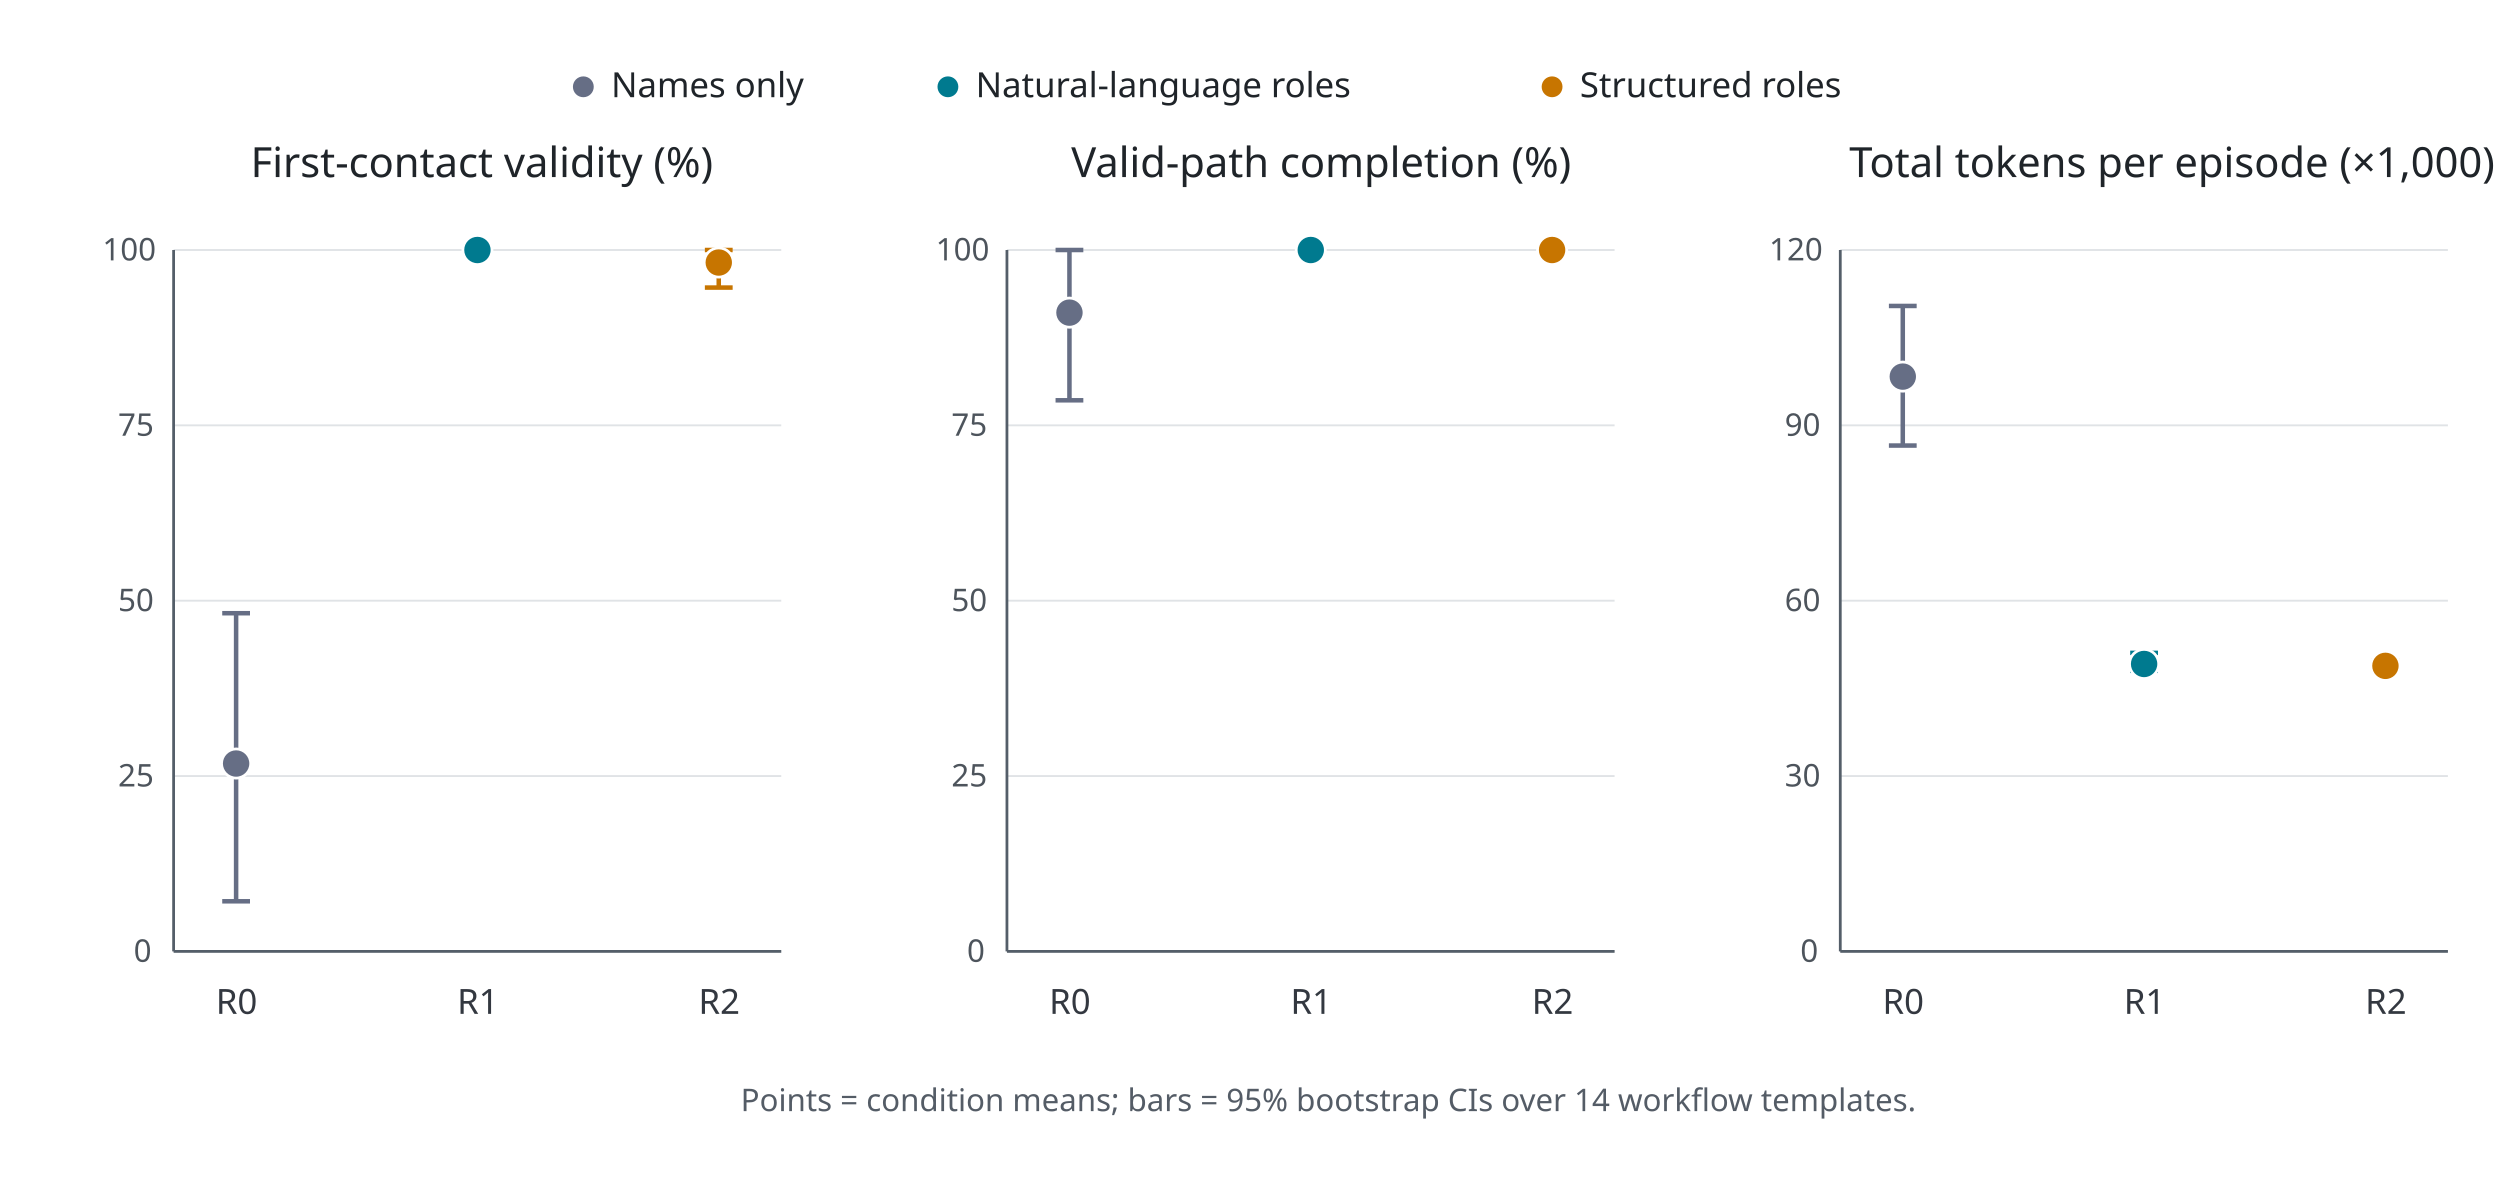
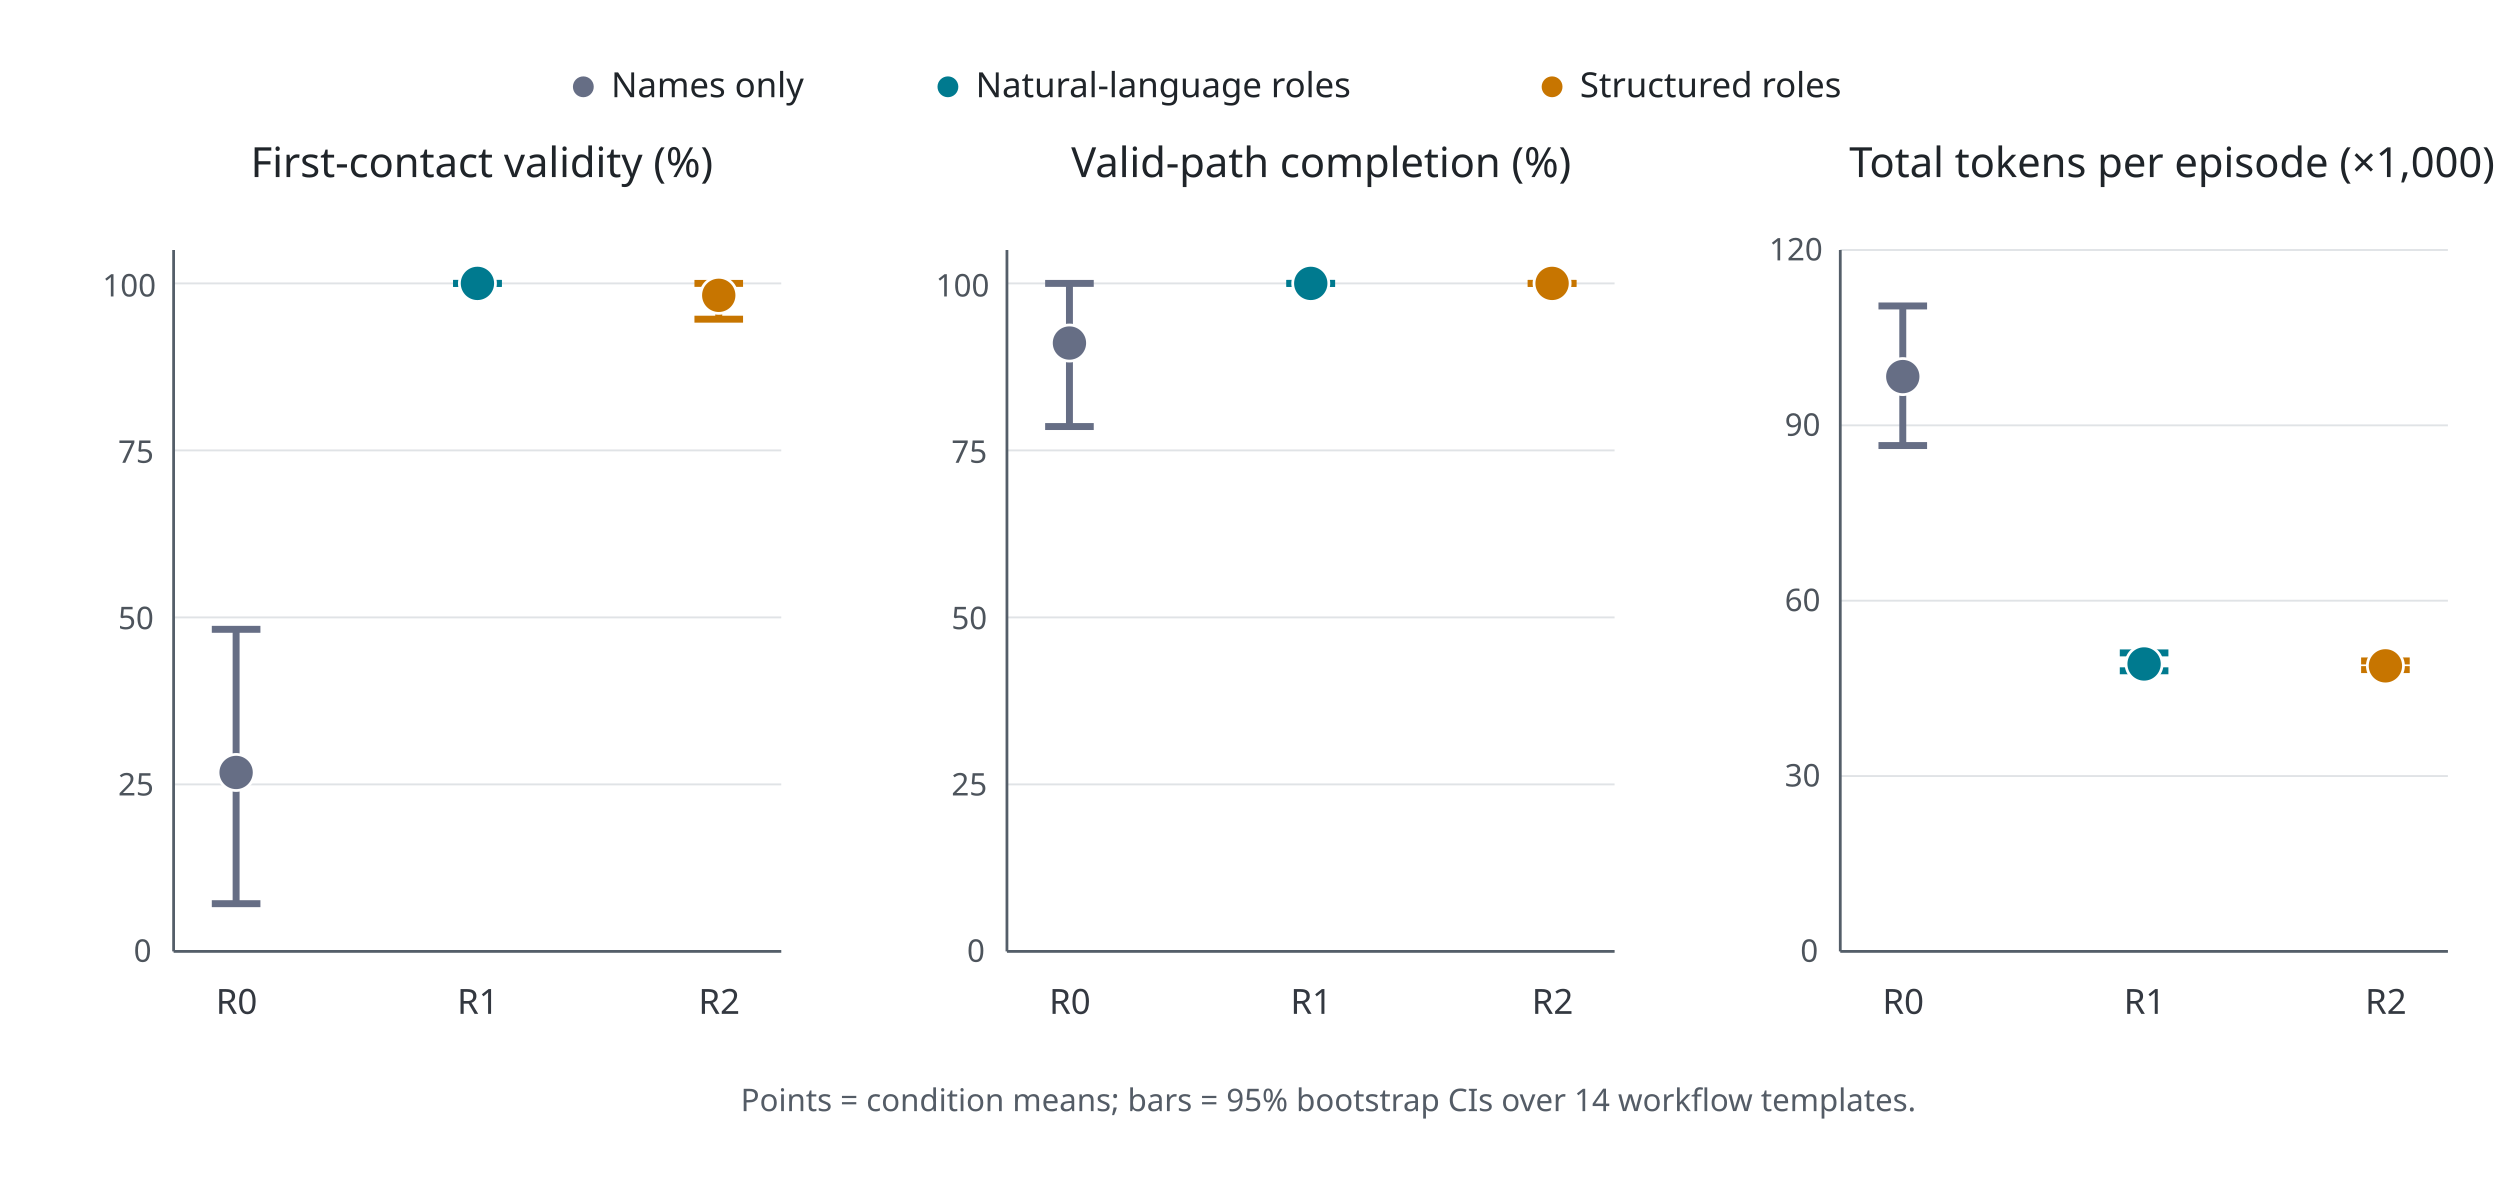
<svg xmlns="http://www.w3.org/2000/svg" width="720" height="340" preserveAspectRatio="xMinYMin meet" viewBox="0 0 720 340" version="1.0" fill-rule="evenodd">
  <clipPath id="clip">
    <rect x="0" y="0" width="720" height="340" />
  </clipPath>
  <g id="group" transform="scale(1,-1) translate(0,-340)" style="clip-path: url(#clip)">
    <g transform="">
      <circle cx="168" cy="315" r="3.4" style="stroke: rgb(100%,100%,100%); stroke-linecap: butt; stroke-width: 0.8; fill: rgb(40%,43%,52%); fill-rule: evenodd;" />
      <text x="176" y="312" style="font-family: Times-Roman; font-size: 10px;fill: rgb(12%,14%,16%); stroke:none;" transform="translate(0,624) scale(1,-1)">Names only</text>
      <circle cx="273" cy="315" r="3.4" style="stroke: rgb(100%,100%,100%); stroke-linecap: butt; stroke-width: 0.8; fill: rgb(0%,48%,56%); fill-rule: evenodd;" />
      <text x="281" y="312" style="font-family: Times-Roman; font-size: 10px;fill: rgb(12%,14%,16%); stroke:none;" transform="translate(0,624) scale(1,-1)">Natural-language roles</text>
      <circle cx="447" cy="315" r="3.4" style="stroke: rgb(100%,100%,100%); stroke-linecap: butt; stroke-width: 0.8; fill: rgb(78%,46%,0%); fill-rule: evenodd;" />
      <text x="455" y="312" style="font-family: Times-Roman; font-size: 10px;fill: rgb(12%,14%,16%); stroke:none;" transform="translate(0,624) scale(1,-1)">Structured roles</text>
      <text x="72.178" y="289" style="font-family: Times-Bold; font-size: 12px;fill: rgb(12%,14%,16%); stroke:none;" transform="translate(0,578) scale(1,-1)">First-contact validity (%)</text>
      <path d="M 50,66 L 225,66 Z" style="stroke: rgb(88%,89%,90%); stroke-linecap: butt; stroke-width: 0.55;" />
      <text x="38.5" y="63.0" style="font-family: Times-Roman; font-size: 9px;fill: rgb(30%,33%,36%); stroke:none;" transform="translate(0,126) scale(1,-1)">0</text>
-       <path d="M 50,116.5 L 225,116.5 Z" style="stroke: rgb(88%,89%,90%); stroke-linecap: butt; stroke-width: 0.55;" />
-       <text x="34.0" y="113.5" style="font-family: Times-Roman; font-size: 9px;fill: rgb(30%,33%,36%); stroke:none;" transform="translate(0,227) scale(1,-1)">25</text>
-       <path d="M 50,167 L 225,167 Z" style="stroke: rgb(88%,89%,90%); stroke-linecap: butt; stroke-width: 0.55;" />
-       <text x="34.0" y="164.0" style="font-family: Times-Roman; font-size: 9px;fill: rgb(30%,33%,36%); stroke:none;" transform="translate(0,328) scale(1,-1)">50</text>
-       <path d="M 50,217.5 L 225,217.5 Z" style="stroke: rgb(88%,89%,90%); stroke-linecap: butt; stroke-width: 0.55;" />
-       <text x="34.0" y="214.5" style="font-family: Times-Roman; font-size: 9px;fill: rgb(30%,33%,36%); stroke:none;" transform="translate(0,429) scale(1,-1)">75</text>
-       <path d="M 50,268 L 225,268 Z" style="stroke: rgb(88%,89%,90%); stroke-linecap: butt; stroke-width: 0.55;" />
-       <text x="29.5" y="265.0" style="font-family: Times-Roman; font-size: 9px;fill: rgb(30%,33%,36%); stroke:none;" transform="translate(0,530) scale(1,-1)">100</text>
+       <path d="M 50,114.095 L 225,114.095 Z" style="stroke: rgb(88%,89%,90%); stroke-linecap: butt; stroke-width: 0.55;" />
+       <text x="34.0" y="111.095" style="font-family: Times-Roman; font-size: 9px;fill: rgb(30%,33%,36%); stroke:none;" transform="translate(0,222) scale(1,-1)">25</text>
+       <path d="M 50,162.19 L 225,162.19 Z" style="stroke: rgb(88%,89%,90%); stroke-linecap: butt; stroke-width: 0.55;" />
+       <text x="34.0" y="159.19" style="font-family: Times-Roman; font-size: 9px;fill: rgb(30%,33%,36%); stroke:none;" transform="translate(0,318) scale(1,-1)">50</text>
+       <path d="M 50,210.286 L 225,210.286 Z" style="stroke: rgb(88%,89%,90%); stroke-linecap: butt; stroke-width: 0.55;" />
+       <text x="34.0" y="207.286" style="font-family: Times-Roman; font-size: 9px;fill: rgb(30%,33%,36%); stroke:none;" transform="translate(0,414) scale(1,-1)">75</text>
+       <path d="M 50,258.381 L 225,258.381 Z" style="stroke: rgb(88%,89%,90%); stroke-linecap: butt; stroke-width: 0.55;" />
+       <text x="29.5" y="255.381" style="font-family: Times-Roman; font-size: 9px;fill: rgb(30%,33%,36%); stroke:none;" transform="translate(0,510) scale(1,-1)">100</text>
      <path d="M 50,66 L 50,268 Z" style="stroke: rgb(33%,37%,41%); stroke-linecap: butt; stroke-width: 0.8;" />
      <path d="M 50,66 L 225,66 Z" style="stroke: rgb(33%,37%,41%); stroke-linecap: butt; stroke-width: 0.8;" />
-       <path d="M 68,120.107 L 68,120.107 Z" style="stroke: rgb(40%,43%,52%); stroke-linecap: butt; stroke-width: 1.3;" />
-       <path d="M 68,80.429 L 68,163.393 Z" style="stroke: rgb(40%,43%,52%); stroke-linecap: butt; stroke-width: 1.3;" />
-       <path d="M 64,80.429 L 72,80.429 Z" style="stroke: rgb(40%,43%,52%); stroke-linecap: butt; stroke-width: 1.3;" />
-       <path d="M 64,163.393 L 72,163.393 Z" style="stroke: rgb(40%,43%,52%); stroke-linecap: butt; stroke-width: 1.3;" />
-       <circle cx="68" cy="120.107" r="4.2" style="stroke: rgb(100%,100%,100%); stroke-linecap: butt; stroke-width: 0.8; fill: rgb(40%,43%,52%); fill-rule: evenodd;" />
+       <path d="M 68,117.531 L 68,117.531 Z" style="stroke: rgb(40%,43%,52%); stroke-linecap: butt; stroke-width: 2.0;" />
+       <path d="M 68,79.741 L 68,158.755 Z" style="stroke: rgb(40%,43%,52%); stroke-linecap: butt; stroke-width: 2.0;" />
+       <path d="M 61,79.741 L 75,79.741 Z" style="stroke: rgb(40%,43%,52%); stroke-linecap: butt; stroke-width: 2.0;" />
+       <path d="M 61,158.755 L 75,158.755 Z" style="stroke: rgb(40%,43%,52%); stroke-linecap: butt; stroke-width: 2.0;" />
+       <circle cx="68" cy="117.531" r="5.2" style="stroke: rgb(100%,100%,100%); stroke-linecap: butt; stroke-width: 0.8; fill: rgb(40%,43%,52%); fill-rule: evenodd;" />
      <text x="62.165" y="48" style="font-family: Times-Roman; font-size: 10px;fill: rgb(20%,22%,25%); stroke:none;" transform="translate(0,96) scale(1,-1)">R0</text>
-       <path d="M 137.5,268 L 137.5,268 Z" style="stroke: rgb(0%,48%,56%); stroke-linecap: butt; stroke-width: 1.3;" />
-       <path d="M 137.5,268 L 137.5,268 Z" style="stroke: rgb(0%,48%,56%); stroke-linecap: butt; stroke-width: 1.3;" />
-       <path d="M 133.5,268 L 141.5,268 Z" style="stroke: rgb(0%,48%,56%); stroke-linecap: butt; stroke-width: 1.3;" />
-       <path d="M 133.5,268 L 141.5,268 Z" style="stroke: rgb(0%,48%,56%); stroke-linecap: butt; stroke-width: 1.3;" />
-       <circle cx="137.5" cy="268.0" r="4.2" style="stroke: rgb(100%,100%,100%); stroke-linecap: butt; stroke-width: 0.8; fill: rgb(0%,48%,56%); fill-rule: evenodd;" />
+       <path d="M 137.5,258.381 L 137.5,258.381 Z" style="stroke: rgb(0%,48%,56%); stroke-linecap: butt; stroke-width: 2.0;" />
+       <path d="M 137.5,258.381 L 137.5,258.381 Z" style="stroke: rgb(0%,48%,56%); stroke-linecap: butt; stroke-width: 2.0;" />
+       <path d="M 130.5,258.381 L 144.5,258.381 Z" style="stroke: rgb(0%,48%,56%); stroke-linecap: butt; stroke-width: 2.0;" />
+       <path d="M 130.5,258.381 L 144.5,258.381 Z" style="stroke: rgb(0%,48%,56%); stroke-linecap: butt; stroke-width: 2.0;" />
+       <circle cx="137.5" cy="258.381" r="5.2" style="stroke: rgb(100%,100%,100%); stroke-linecap: butt; stroke-width: 0.8; fill: rgb(0%,48%,56%); fill-rule: evenodd;" />
      <text x="131.665" y="48" style="font-family: Times-Roman; font-size: 10px;fill: rgb(20%,22%,25%); stroke:none;" transform="translate(0,96) scale(1,-1)">R1</text>
-       <path d="M 207,264.393 L 207,264.393 Z" style="stroke: rgb(78%,46%,0%); stroke-linecap: butt; stroke-width: 1.3;" />
-       <path d="M 207,257.179 L 207,268 Z" style="stroke: rgb(78%,46%,0%); stroke-linecap: butt; stroke-width: 1.3;" />
-       <path d="M 203,257.179 L 211,257.179 Z" style="stroke: rgb(78%,46%,0%); stroke-linecap: butt; stroke-width: 1.3;" />
-       <path d="M 203,268 L 211,268 Z" style="stroke: rgb(78%,46%,0%); stroke-linecap: butt; stroke-width: 1.3;" />
-       <circle cx="207" cy="264.393" r="4.2" style="stroke: rgb(100%,100%,100%); stroke-linecap: butt; stroke-width: 0.8; fill: rgb(78%,46%,0%); fill-rule: evenodd;" />
+       <path d="M 207,254.946 L 207,254.946 Z" style="stroke: rgb(78%,46%,0%); stroke-linecap: butt; stroke-width: 2.0;" />
+       <path d="M 207,248.075 L 207,258.381 Z" style="stroke: rgb(78%,46%,0%); stroke-linecap: butt; stroke-width: 2.0;" />
+       <path d="M 200,248.075 L 214,248.075 Z" style="stroke: rgb(78%,46%,0%); stroke-linecap: butt; stroke-width: 2.0;" />
+       <path d="M 200,258.381 L 214,258.381 Z" style="stroke: rgb(78%,46%,0%); stroke-linecap: butt; stroke-width: 2.0;" />
+       <circle cx="207" cy="254.946" r="5.2" style="stroke: rgb(100%,100%,100%); stroke-linecap: butt; stroke-width: 0.8; fill: rgb(78%,46%,0%); fill-rule: evenodd;" />
      <text x="201.165" y="48" style="font-family: Times-Roman; font-size: 10px;fill: rgb(20%,22%,25%); stroke:none;" transform="translate(0,96) scale(1,-1)">R2</text>
      <text x="308.5" y="289" style="font-family: Times-Bold; font-size: 12px;fill: rgb(12%,14%,16%); stroke:none;" transform="translate(0,578) scale(1,-1)">Valid-path completion (%)</text>
      <path d="M 290,66 L 465,66 Z" style="stroke: rgb(88%,89%,90%); stroke-linecap: butt; stroke-width: 0.55;" />
      <text x="278.5" y="63.0" style="font-family: Times-Roman; font-size: 9px;fill: rgb(30%,33%,36%); stroke:none;" transform="translate(0,126) scale(1,-1)">0</text>
-       <path d="M 290,116.5 L 465,116.5 Z" style="stroke: rgb(88%,89%,90%); stroke-linecap: butt; stroke-width: 0.55;" />
-       <text x="274.0" y="113.5" style="font-family: Times-Roman; font-size: 9px;fill: rgb(30%,33%,36%); stroke:none;" transform="translate(0,227) scale(1,-1)">25</text>
-       <path d="M 290,167 L 465,167 Z" style="stroke: rgb(88%,89%,90%); stroke-linecap: butt; stroke-width: 0.55;" />
-       <text x="274.0" y="164.0" style="font-family: Times-Roman; font-size: 9px;fill: rgb(30%,33%,36%); stroke:none;" transform="translate(0,328) scale(1,-1)">50</text>
-       <path d="M 290,217.5 L 465,217.5 Z" style="stroke: rgb(88%,89%,90%); stroke-linecap: butt; stroke-width: 0.55;" />
-       <text x="274.0" y="214.5" style="font-family: Times-Roman; font-size: 9px;fill: rgb(30%,33%,36%); stroke:none;" transform="translate(0,429) scale(1,-1)">75</text>
-       <path d="M 290,268 L 465,268 Z" style="stroke: rgb(88%,89%,90%); stroke-linecap: butt; stroke-width: 0.55;" />
-       <text x="269.5" y="265.0" style="font-family: Times-Roman; font-size: 9px;fill: rgb(30%,33%,36%); stroke:none;" transform="translate(0,530) scale(1,-1)">100</text>
+       <path d="M 290,114.095 L 465,114.095 Z" style="stroke: rgb(88%,89%,90%); stroke-linecap: butt; stroke-width: 0.55;" />
+       <text x="274.0" y="111.095" style="font-family: Times-Roman; font-size: 9px;fill: rgb(30%,33%,36%); stroke:none;" transform="translate(0,222) scale(1,-1)">25</text>
+       <path d="M 290,162.19 L 465,162.19 Z" style="stroke: rgb(88%,89%,90%); stroke-linecap: butt; stroke-width: 0.55;" />
+       <text x="274.0" y="159.19" style="font-family: Times-Roman; font-size: 9px;fill: rgb(30%,33%,36%); stroke:none;" transform="translate(0,318) scale(1,-1)">50</text>
+       <path d="M 290,210.286 L 465,210.286 Z" style="stroke: rgb(88%,89%,90%); stroke-linecap: butt; stroke-width: 0.55;" />
+       <text x="274.0" y="207.286" style="font-family: Times-Roman; font-size: 9px;fill: rgb(30%,33%,36%); stroke:none;" transform="translate(0,414) scale(1,-1)">75</text>
+       <path d="M 290,258.381 L 465,258.381 Z" style="stroke: rgb(88%,89%,90%); stroke-linecap: butt; stroke-width: 0.55;" />
+       <text x="269.5" y="255.381" style="font-family: Times-Roman; font-size: 9px;fill: rgb(30%,33%,36%); stroke:none;" transform="translate(0,510) scale(1,-1)">100</text>
      <path d="M 290,66 L 290,268 Z" style="stroke: rgb(33%,37%,41%); stroke-linecap: butt; stroke-width: 0.8;" />
      <path d="M 290,66 L 465,66 Z" style="stroke: rgb(33%,37%,41%); stroke-linecap: butt; stroke-width: 0.8;" />
-       <path d="M 308,249.964 L 308,249.964 Z" style="stroke: rgb(40%,43%,52%); stroke-linecap: butt; stroke-width: 1.3;" />
-       <path d="M 308,224.714 L 308,268 Z" style="stroke: rgb(40%,43%,52%); stroke-linecap: butt; stroke-width: 1.3;" />
-       <path d="M 304,224.714 L 312,224.714 Z" style="stroke: rgb(40%,43%,52%); stroke-linecap: butt; stroke-width: 1.3;" />
-       <path d="M 304,268 L 312,268 Z" style="stroke: rgb(40%,43%,52%); stroke-linecap: butt; stroke-width: 1.3;" />
-       <circle cx="308" cy="249.964" r="4.2" style="stroke: rgb(100%,100%,100%); stroke-linecap: butt; stroke-width: 0.8; fill: rgb(40%,43%,52%); fill-rule: evenodd;" />
+       <path d="M 308,241.204 L 308,241.204 Z" style="stroke: rgb(40%,43%,52%); stroke-linecap: butt; stroke-width: 2.0;" />
+       <path d="M 308,217.156 L 308,258.381 Z" style="stroke: rgb(40%,43%,52%); stroke-linecap: butt; stroke-width: 2.0;" />
+       <path d="M 301,217.156 L 315,217.156 Z" style="stroke: rgb(40%,43%,52%); stroke-linecap: butt; stroke-width: 2.0;" />
+       <path d="M 301,258.381 L 315,258.381 Z" style="stroke: rgb(40%,43%,52%); stroke-linecap: butt; stroke-width: 2.0;" />
+       <circle cx="308" cy="241.204" r="5.2" style="stroke: rgb(100%,100%,100%); stroke-linecap: butt; stroke-width: 0.8; fill: rgb(40%,43%,52%); fill-rule: evenodd;" />
      <text x="302.165" y="48" style="font-family: Times-Roman; font-size: 10px;fill: rgb(20%,22%,25%); stroke:none;" transform="translate(0,96) scale(1,-1)">R0</text>
-       <path d="M 377.5,268 L 377.5,268 Z" style="stroke: rgb(0%,48%,56%); stroke-linecap: butt; stroke-width: 1.3;" />
-       <path d="M 377.5,268 L 377.5,268 Z" style="stroke: rgb(0%,48%,56%); stroke-linecap: butt; stroke-width: 1.3;" />
-       <path d="M 373.5,268 L 381.5,268 Z" style="stroke: rgb(0%,48%,56%); stroke-linecap: butt; stroke-width: 1.3;" />
-       <path d="M 373.5,268 L 381.5,268 Z" style="stroke: rgb(0%,48%,56%); stroke-linecap: butt; stroke-width: 1.3;" />
-       <circle cx="377.5" cy="268.0" r="4.2" style="stroke: rgb(100%,100%,100%); stroke-linecap: butt; stroke-width: 0.8; fill: rgb(0%,48%,56%); fill-rule: evenodd;" />
+       <path d="M 377.5,258.381 L 377.5,258.381 Z" style="stroke: rgb(0%,48%,56%); stroke-linecap: butt; stroke-width: 2.0;" />
+       <path d="M 377.5,258.381 L 377.5,258.381 Z" style="stroke: rgb(0%,48%,56%); stroke-linecap: butt; stroke-width: 2.0;" />
+       <path d="M 370.5,258.381 L 384.5,258.381 Z" style="stroke: rgb(0%,48%,56%); stroke-linecap: butt; stroke-width: 2.0;" />
+       <path d="M 370.5,258.381 L 384.5,258.381 Z" style="stroke: rgb(0%,48%,56%); stroke-linecap: butt; stroke-width: 2.0;" />
+       <circle cx="377.5" cy="258.381" r="5.2" style="stroke: rgb(100%,100%,100%); stroke-linecap: butt; stroke-width: 0.8; fill: rgb(0%,48%,56%); fill-rule: evenodd;" />
      <text x="371.665" y="48" style="font-family: Times-Roman; font-size: 10px;fill: rgb(20%,22%,25%); stroke:none;" transform="translate(0,96) scale(1,-1)">R1</text>
-       <path d="M 447,268 L 447,268 Z" style="stroke: rgb(78%,46%,0%); stroke-linecap: butt; stroke-width: 1.3;" />
-       <path d="M 447,268 L 447,268 Z" style="stroke: rgb(78%,46%,0%); stroke-linecap: butt; stroke-width: 1.3;" />
-       <path d="M 443,268 L 451,268 Z" style="stroke: rgb(78%,46%,0%); stroke-linecap: butt; stroke-width: 1.3;" />
-       <path d="M 443,268 L 451,268 Z" style="stroke: rgb(78%,46%,0%); stroke-linecap: butt; stroke-width: 1.3;" />
-       <circle cx="447" cy="268.0" r="4.2" style="stroke: rgb(100%,100%,100%); stroke-linecap: butt; stroke-width: 0.8; fill: rgb(78%,46%,0%); fill-rule: evenodd;" />
+       <path d="M 447,258.381 L 447,258.381 Z" style="stroke: rgb(78%,46%,0%); stroke-linecap: butt; stroke-width: 2.0;" />
+       <path d="M 447,258.381 L 447,258.381 Z" style="stroke: rgb(78%,46%,0%); stroke-linecap: butt; stroke-width: 2.0;" />
+       <path d="M 440,258.381 L 454,258.381 Z" style="stroke: rgb(78%,46%,0%); stroke-linecap: butt; stroke-width: 2.0;" />
+       <path d="M 440,258.381 L 454,258.381 Z" style="stroke: rgb(78%,46%,0%); stroke-linecap: butt; stroke-width: 2.0;" />
+       <circle cx="447" cy="258.381" r="5.2" style="stroke: rgb(100%,100%,100%); stroke-linecap: butt; stroke-width: 0.8; fill: rgb(78%,46%,0%); fill-rule: evenodd;" />
      <text x="441.165" y="48" style="font-family: Times-Roman; font-size: 10px;fill: rgb(20%,22%,25%); stroke:none;" transform="translate(0,96) scale(1,-1)">R2</text>
      <text x="532.582" y="289" style="font-family: Times-Bold; font-size: 12px;fill: rgb(12%,14%,16%); stroke:none;" transform="translate(0,578) scale(1,-1)">Total tokens per episode (×1,000)</text>
      <path d="M 530,66 L 705,66 Z" style="stroke: rgb(88%,89%,90%); stroke-linecap: butt; stroke-width: 0.55;" />
      <text x="518.5" y="63.0" style="font-family: Times-Roman; font-size: 9px;fill: rgb(30%,33%,36%); stroke:none;" transform="translate(0,126) scale(1,-1)">0</text>
      <path d="M 530,116.5 L 705,116.5 Z" style="stroke: rgb(88%,89%,90%); stroke-linecap: butt; stroke-width: 0.55;" />
      <text x="514.0" y="113.5" style="font-family: Times-Roman; font-size: 9px;fill: rgb(30%,33%,36%); stroke:none;" transform="translate(0,227) scale(1,-1)">30</text>
      <path d="M 530,167 L 705,167 Z" style="stroke: rgb(88%,89%,90%); stroke-linecap: butt; stroke-width: 0.55;" />
      <text x="514.0" y="164.0" style="font-family: Times-Roman; font-size: 9px;fill: rgb(30%,33%,36%); stroke:none;" transform="translate(0,328) scale(1,-1)">60</text>
      <path d="M 530,217.5 L 705,217.5 Z" style="stroke: rgb(88%,89%,90%); stroke-linecap: butt; stroke-width: 0.55;" />
      <text x="514.0" y="214.5" style="font-family: Times-Roman; font-size: 9px;fill: rgb(30%,33%,36%); stroke:none;" transform="translate(0,429) scale(1,-1)">90</text>
      <path d="M 530,268 L 705,268 Z" style="stroke: rgb(88%,89%,90%); stroke-linecap: butt; stroke-width: 0.55;" />
      <text x="509.5" y="265.0" style="font-family: Times-Roman; font-size: 9px;fill: rgb(30%,33%,36%); stroke:none;" transform="translate(0,530) scale(1,-1)">120</text>
      <path d="M 530,66 L 530,268 Z" style="stroke: rgb(33%,37%,41%); stroke-linecap: butt; stroke-width: 0.8;" />
      <path d="M 530,66 L 705,66 Z" style="stroke: rgb(33%,37%,41%); stroke-linecap: butt; stroke-width: 0.8;" />
-       <path d="M 548,231.542 L 548,231.542 Z" style="stroke: rgb(40%,43%,52%); stroke-linecap: butt; stroke-width: 1.3;" />
-       <path d="M 548,211.681 L 548,251.884 Z" style="stroke: rgb(40%,43%,52%); stroke-linecap: butt; stroke-width: 1.3;" />
-       <path d="M 544,211.681 L 552,211.681 Z" style="stroke: rgb(40%,43%,52%); stroke-linecap: butt; stroke-width: 1.3;" />
-       <path d="M 544,251.884 L 552,251.884 Z" style="stroke: rgb(40%,43%,52%); stroke-linecap: butt; stroke-width: 1.3;" />
-       <circle cx="548" cy="231.542" r="4.2" style="stroke: rgb(100%,100%,100%); stroke-linecap: butt; stroke-width: 0.8; fill: rgb(40%,43%,52%); fill-rule: evenodd;" />
+       <path d="M 548,231.542 L 548,231.542 Z" style="stroke: rgb(40%,43%,52%); stroke-linecap: butt; stroke-width: 2.0;" />
+       <path d="M 548,211.681 L 548,251.884 Z" style="stroke: rgb(40%,43%,52%); stroke-linecap: butt; stroke-width: 2.0;" />
+       <path d="M 541,211.681 L 555,211.681 Z" style="stroke: rgb(40%,43%,52%); stroke-linecap: butt; stroke-width: 2.0;" />
+       <path d="M 541,251.884 L 555,251.884 Z" style="stroke: rgb(40%,43%,52%); stroke-linecap: butt; stroke-width: 2.0;" />
+       <circle cx="548" cy="231.542" r="5.2" style="stroke: rgb(100%,100%,100%); stroke-linecap: butt; stroke-width: 0.8; fill: rgb(40%,43%,52%); fill-rule: evenodd;" />
      <text x="542.165" y="48" style="font-family: Times-Roman; font-size: 10px;fill: rgb(20%,22%,25%); stroke:none;" transform="translate(0,96) scale(1,-1)">R0</text>
-       <path d="M 617.5,148.778 L 617.5,148.778 Z" style="stroke: rgb(0%,48%,56%); stroke-linecap: butt; stroke-width: 1.3;" />
-       <path d="M 617.5,146.813 L 617.5,151.966 Z" style="stroke: rgb(0%,48%,56%); stroke-linecap: butt; stroke-width: 1.3;" />
-       <path d="M 613.5,146.813 L 621.5,146.813 Z" style="stroke: rgb(0%,48%,56%); stroke-linecap: butt; stroke-width: 1.3;" />
-       <path d="M 613.5,151.966 L 621.5,151.966 Z" style="stroke: rgb(0%,48%,56%); stroke-linecap: butt; stroke-width: 1.3;" />
-       <circle cx="617.5" cy="148.778" r="4.2" style="stroke: rgb(100%,100%,100%); stroke-linecap: butt; stroke-width: 0.8; fill: rgb(0%,48%,56%); fill-rule: evenodd;" />
+       <path d="M 617.5,148.778 L 617.5,148.778 Z" style="stroke: rgb(0%,48%,56%); stroke-linecap: butt; stroke-width: 2.0;" />
+       <path d="M 617.5,146.813 L 617.5,151.966 Z" style="stroke: rgb(0%,48%,56%); stroke-linecap: butt; stroke-width: 2.0;" />
+       <path d="M 610.5,146.813 L 624.5,146.813 Z" style="stroke: rgb(0%,48%,56%); stroke-linecap: butt; stroke-width: 2.0;" />
+       <path d="M 610.5,151.966 L 624.5,151.966 Z" style="stroke: rgb(0%,48%,56%); stroke-linecap: butt; stroke-width: 2.0;" />
+       <circle cx="617.5" cy="148.778" r="5.2" style="stroke: rgb(100%,100%,100%); stroke-linecap: butt; stroke-width: 0.8; fill: rgb(0%,48%,56%); fill-rule: evenodd;" />
      <text x="611.665" y="48" style="font-family: Times-Roman; font-size: 10px;fill: rgb(20%,22%,25%); stroke:none;" transform="translate(0,96) scale(1,-1)">R1</text>
-       <path d="M 687,148.235 L 687,148.235 Z" style="stroke: rgb(78%,46%,0%); stroke-linecap: butt; stroke-width: 1.3;" />
-       <path d="M 687,147.158 L 687,149.65 Z" style="stroke: rgb(78%,46%,0%); stroke-linecap: butt; stroke-width: 1.3;" />
-       <path d="M 683,147.158 L 691,147.158 Z" style="stroke: rgb(78%,46%,0%); stroke-linecap: butt; stroke-width: 1.3;" />
-       <path d="M 683,149.65 L 691,149.65 Z" style="stroke: rgb(78%,46%,0%); stroke-linecap: butt; stroke-width: 1.3;" />
-       <circle cx="687" cy="148.235" r="4.2" style="stroke: rgb(100%,100%,100%); stroke-linecap: butt; stroke-width: 0.8; fill: rgb(78%,46%,0%); fill-rule: evenodd;" />
+       <path d="M 687,148.235 L 687,148.235 Z" style="stroke: rgb(78%,46%,0%); stroke-linecap: butt; stroke-width: 2.0;" />
+       <path d="M 687,147.158 L 687,149.65 Z" style="stroke: rgb(78%,46%,0%); stroke-linecap: butt; stroke-width: 2.0;" />
+       <path d="M 680,147.158 L 694,147.158 Z" style="stroke: rgb(78%,46%,0%); stroke-linecap: butt; stroke-width: 2.0;" />
+       <path d="M 680,149.65 L 694,149.65 Z" style="stroke: rgb(78%,46%,0%); stroke-linecap: butt; stroke-width: 2.0;" />
+       <circle cx="687" cy="148.235" r="5.2" style="stroke: rgb(100%,100%,100%); stroke-linecap: butt; stroke-width: 0.8; fill: rgb(78%,46%,0%); fill-rule: evenodd;" />
      <text x="681.165" y="48" style="font-family: Times-Roman; font-size: 10px;fill: rgb(20%,22%,25%); stroke:none;" transform="translate(0,96) scale(1,-1)">R2</text>
      <text x="213.309" y="20" style="font-family: Times-Roman; font-size: 9px;fill: rgb(33%,36%,40%); stroke:none;" transform="translate(0,40) scale(1,-1)">Points = condition means; bars = 95% bootstrap CIs over 14 workflow templates.</text>
    </g>
  </g>
</svg>
